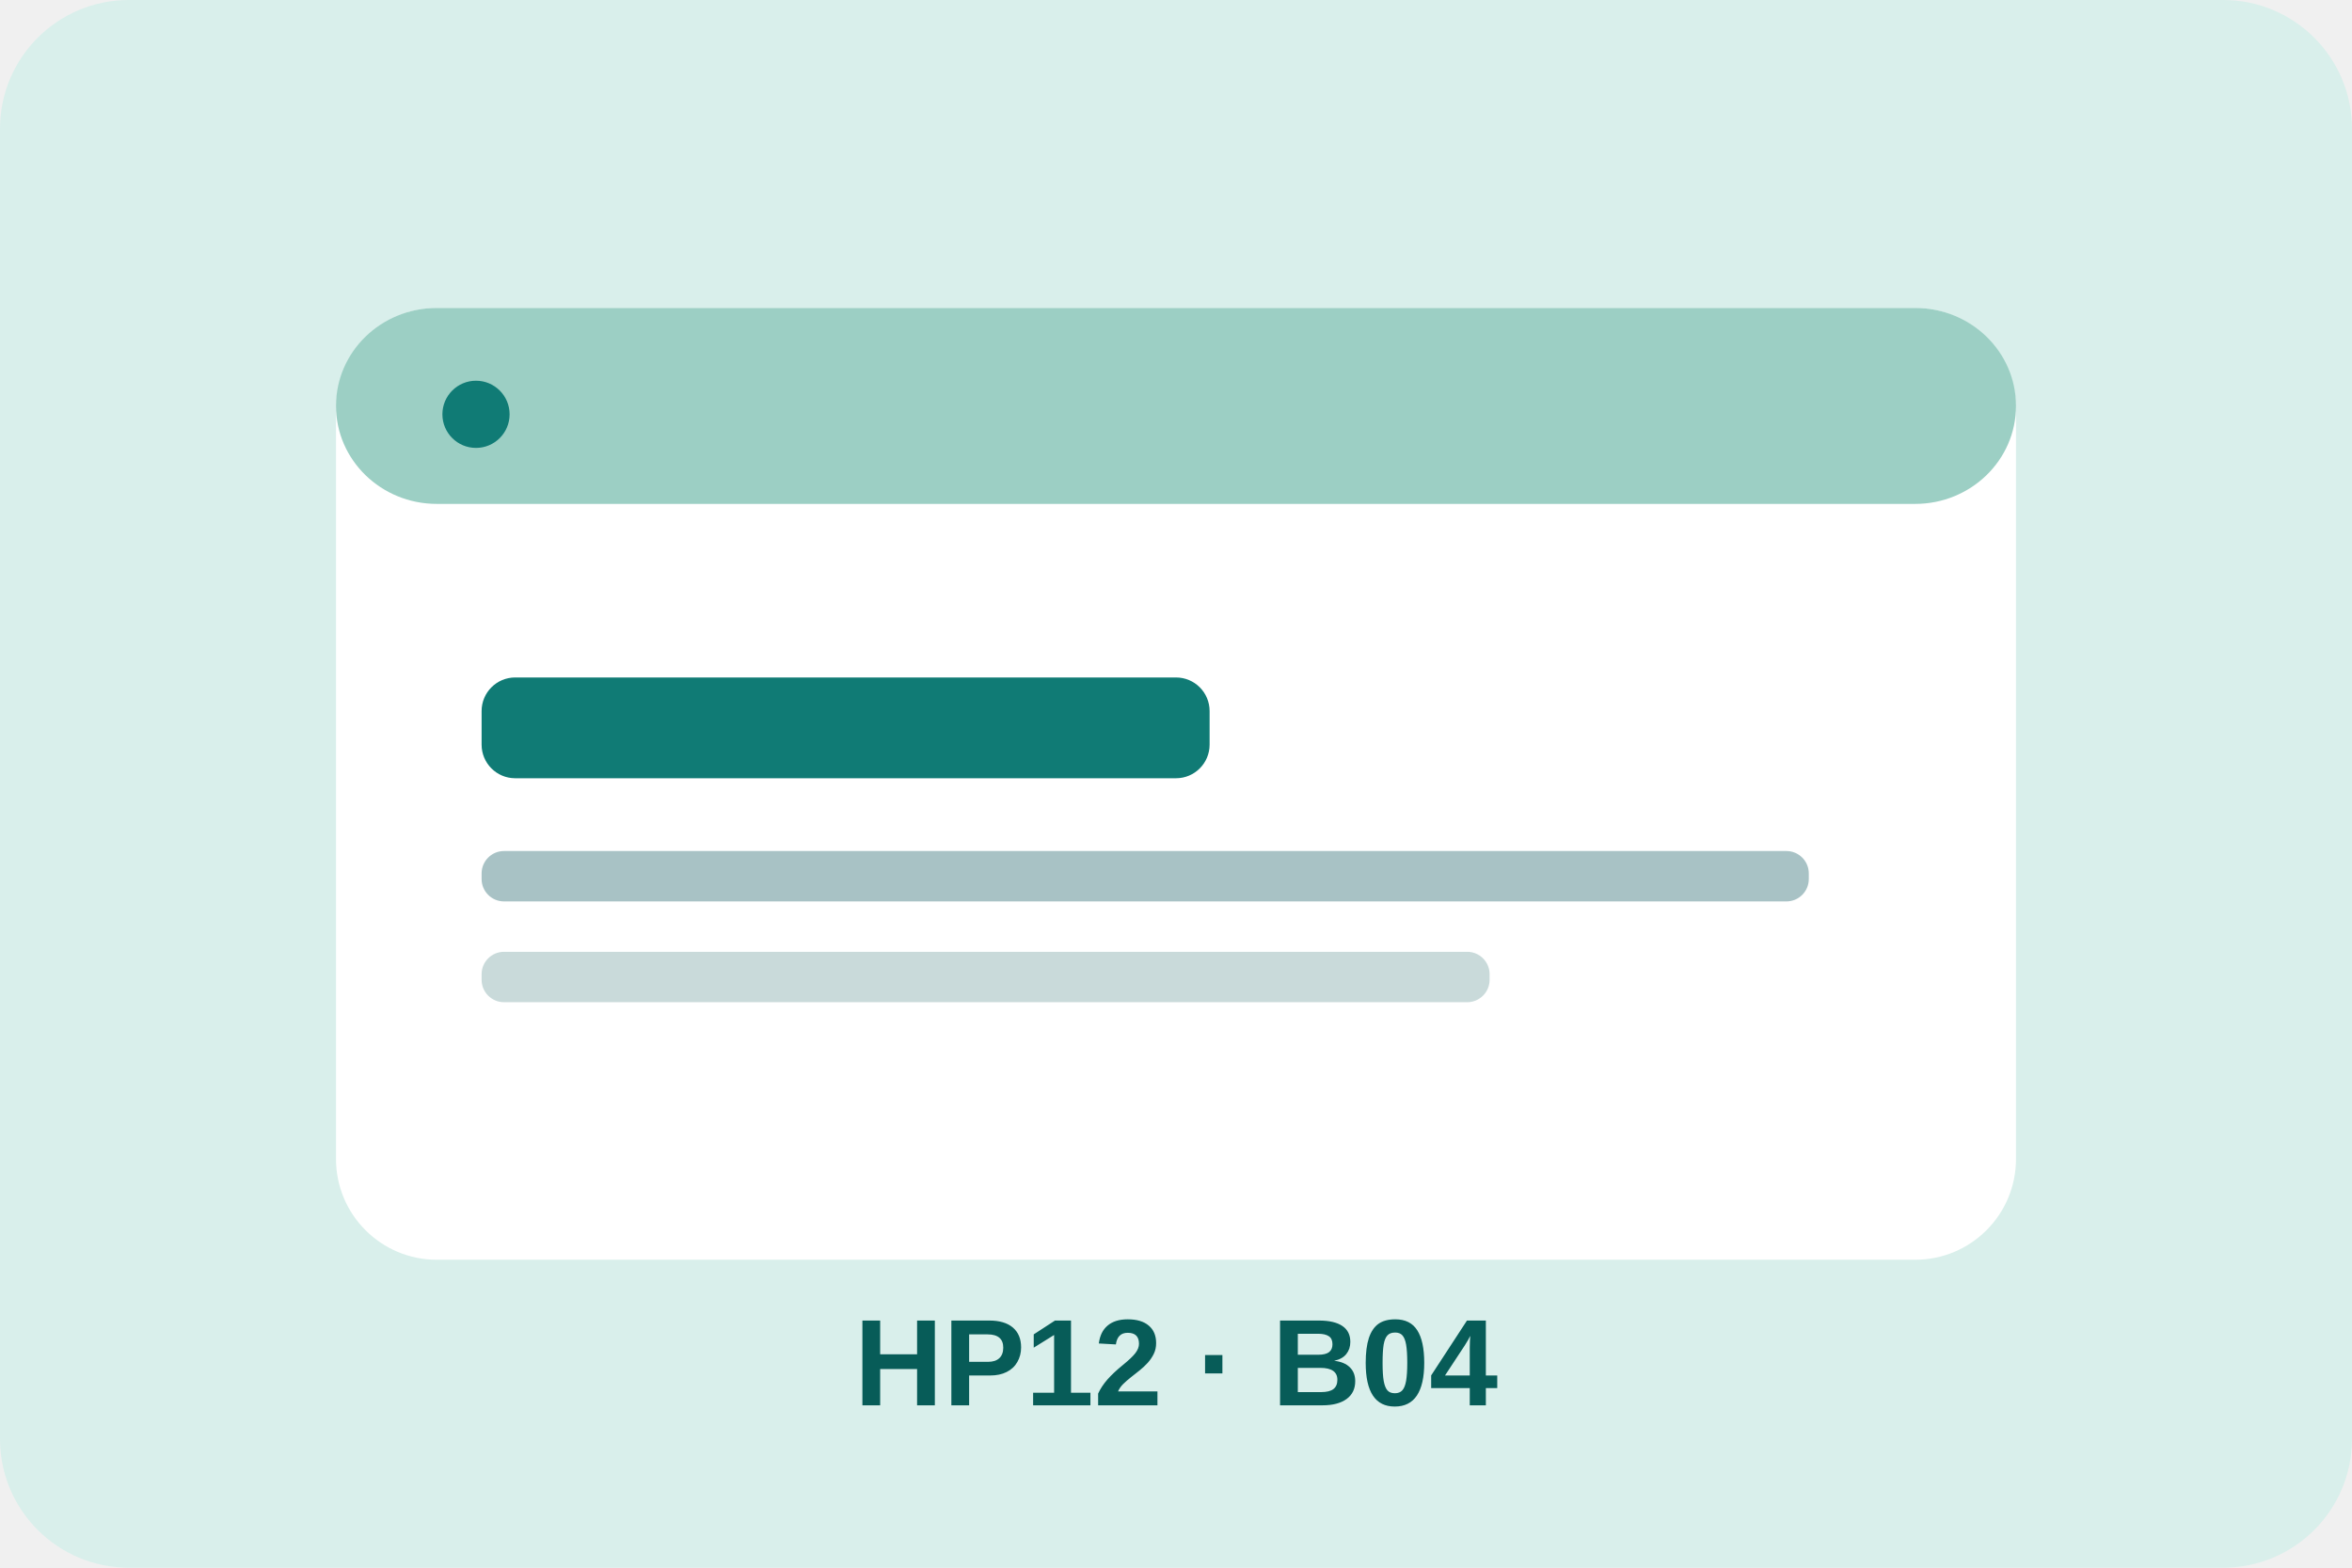
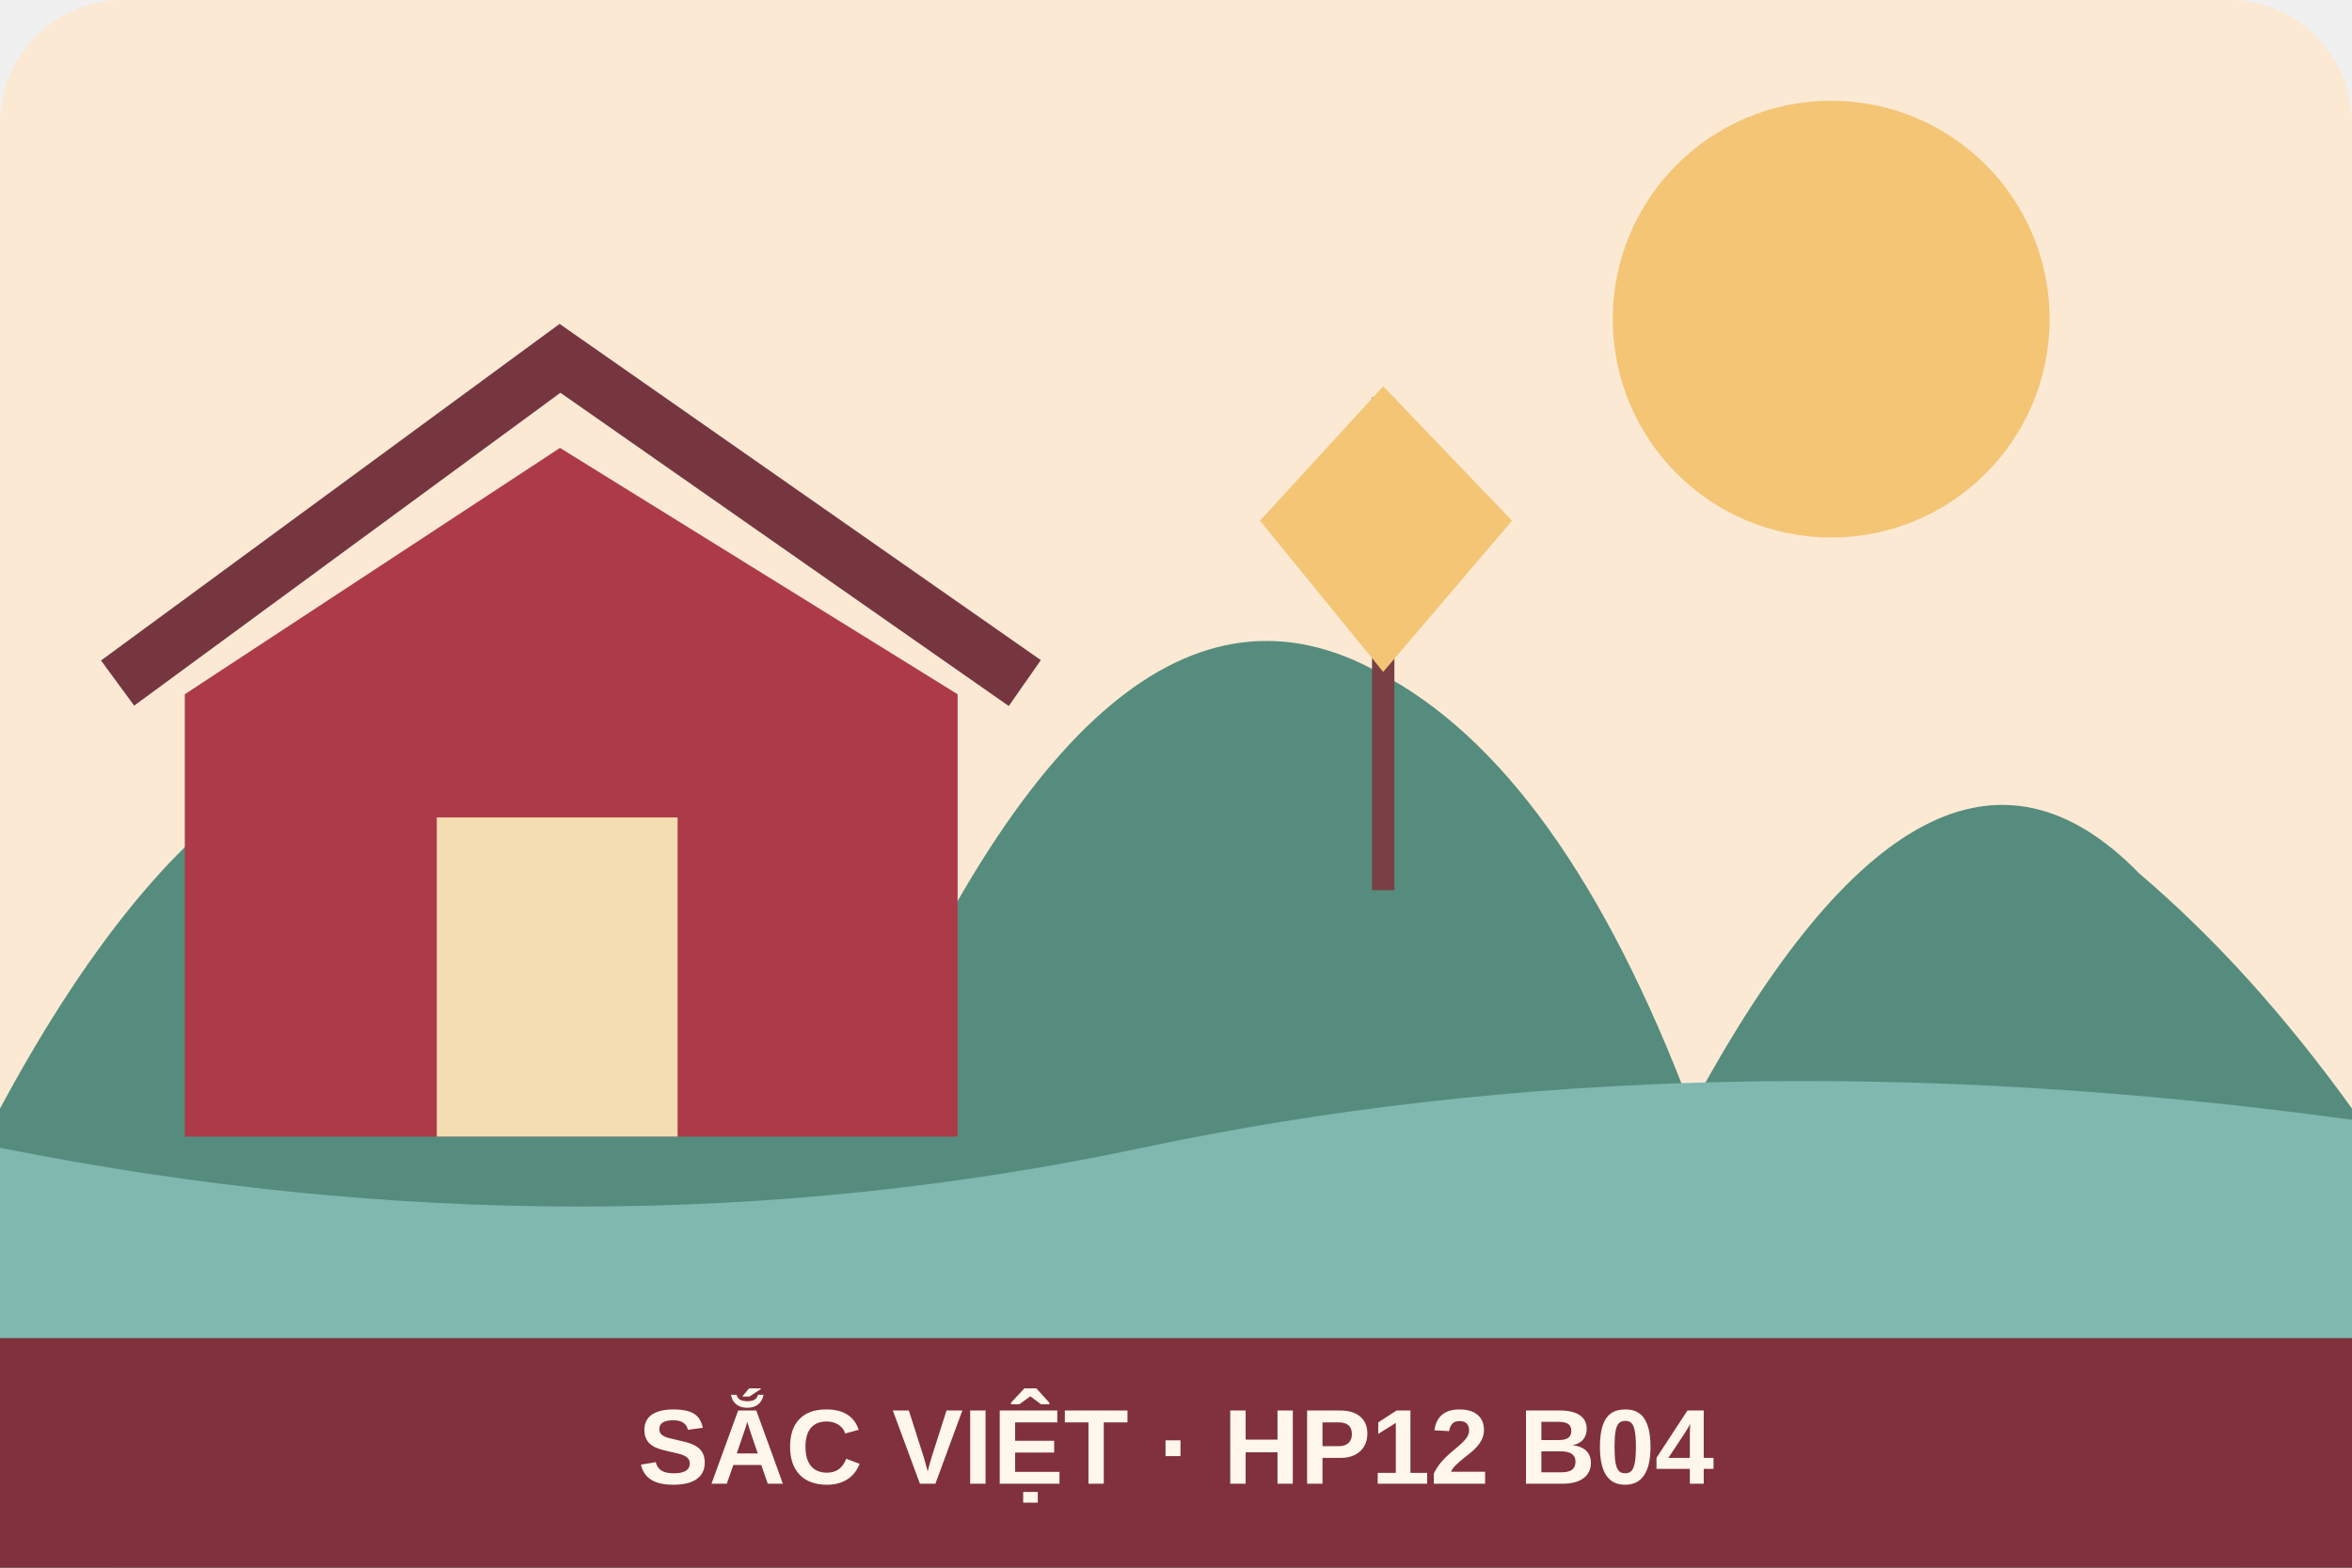
- <svg xmlns="http://www.w3.org/2000/svg" width="420" height="280" viewBox="0 0 420 280">
-   <rect width="420" height="280" rx="23" fill="#d9efeb" />
-   <rect x="60" y="55" width="300" height="170" rx="18" fill="white" />
-   <rect x="60" y="55" width="300" height="35" rx="18" fill="#9ccfc4" />
-   <circle cx="85" cy="74" r="6" fill="#107b75" />
-   <rect x="86" y="121" width="130" height="18" rx="6" fill="#107b75" />
-   <rect x="86" y="152" width="237" height="9" rx="4" fill="#a8c2c5" />
-   <rect x="86" y="170" width="180" height="9" rx="4" fill="#c9dada" />
-   <text x="210" y="251" text-anchor="middle" font-family="Arial,sans-serif" font-weight="bold" font-size="22" fill="#075c58">HP12 · B04</text>
+ <svg xmlns="http://www.w3.org/2000/svg" viewBox="0 0 420 280" role="img" aria-label="Minh họa di sản Việt Nam bài B04">
+   <rect width="420" height="280" rx="22" fill="#fbe9d4" />
+   <circle cx="327" cy="57" r="39" fill="#f3c574" />
+   <path d="M0 198q50-93 106-57 27 22 47 57 44-105 93-78 33 17 56 78 43-80 80-42 20 17 38 42v82H0z" fill="#558c7d" />
+   <path d="M0 205q105 21 204 0t216-5v80H0z" fill="#80b8b0" />
+   <path d="M33 203v-79l67-44 71 44v79" fill="#ac3a48" />
+   <path d="M21 122l79-58 83 58" fill="none" stroke="#753640" stroke-width="10" />
+   <path d="M78 203v-57h43v57" fill="#f3ddb1" />
+   <path d="M247 159v-88" stroke="#794044" stroke-width="4" />
+   <path d="M225 93l22-24 23 24-23 27z" fill="#f3c574" />
+   <rect y="239" width="420" height="41" fill="#81303d" />
+   <text x="210" y="265" font-family="Arial" font-size="19" font-weight="bold" text-anchor="middle" fill="#fff7eb">SẮC VIỆT · HP12 B04</text>
</svg>
